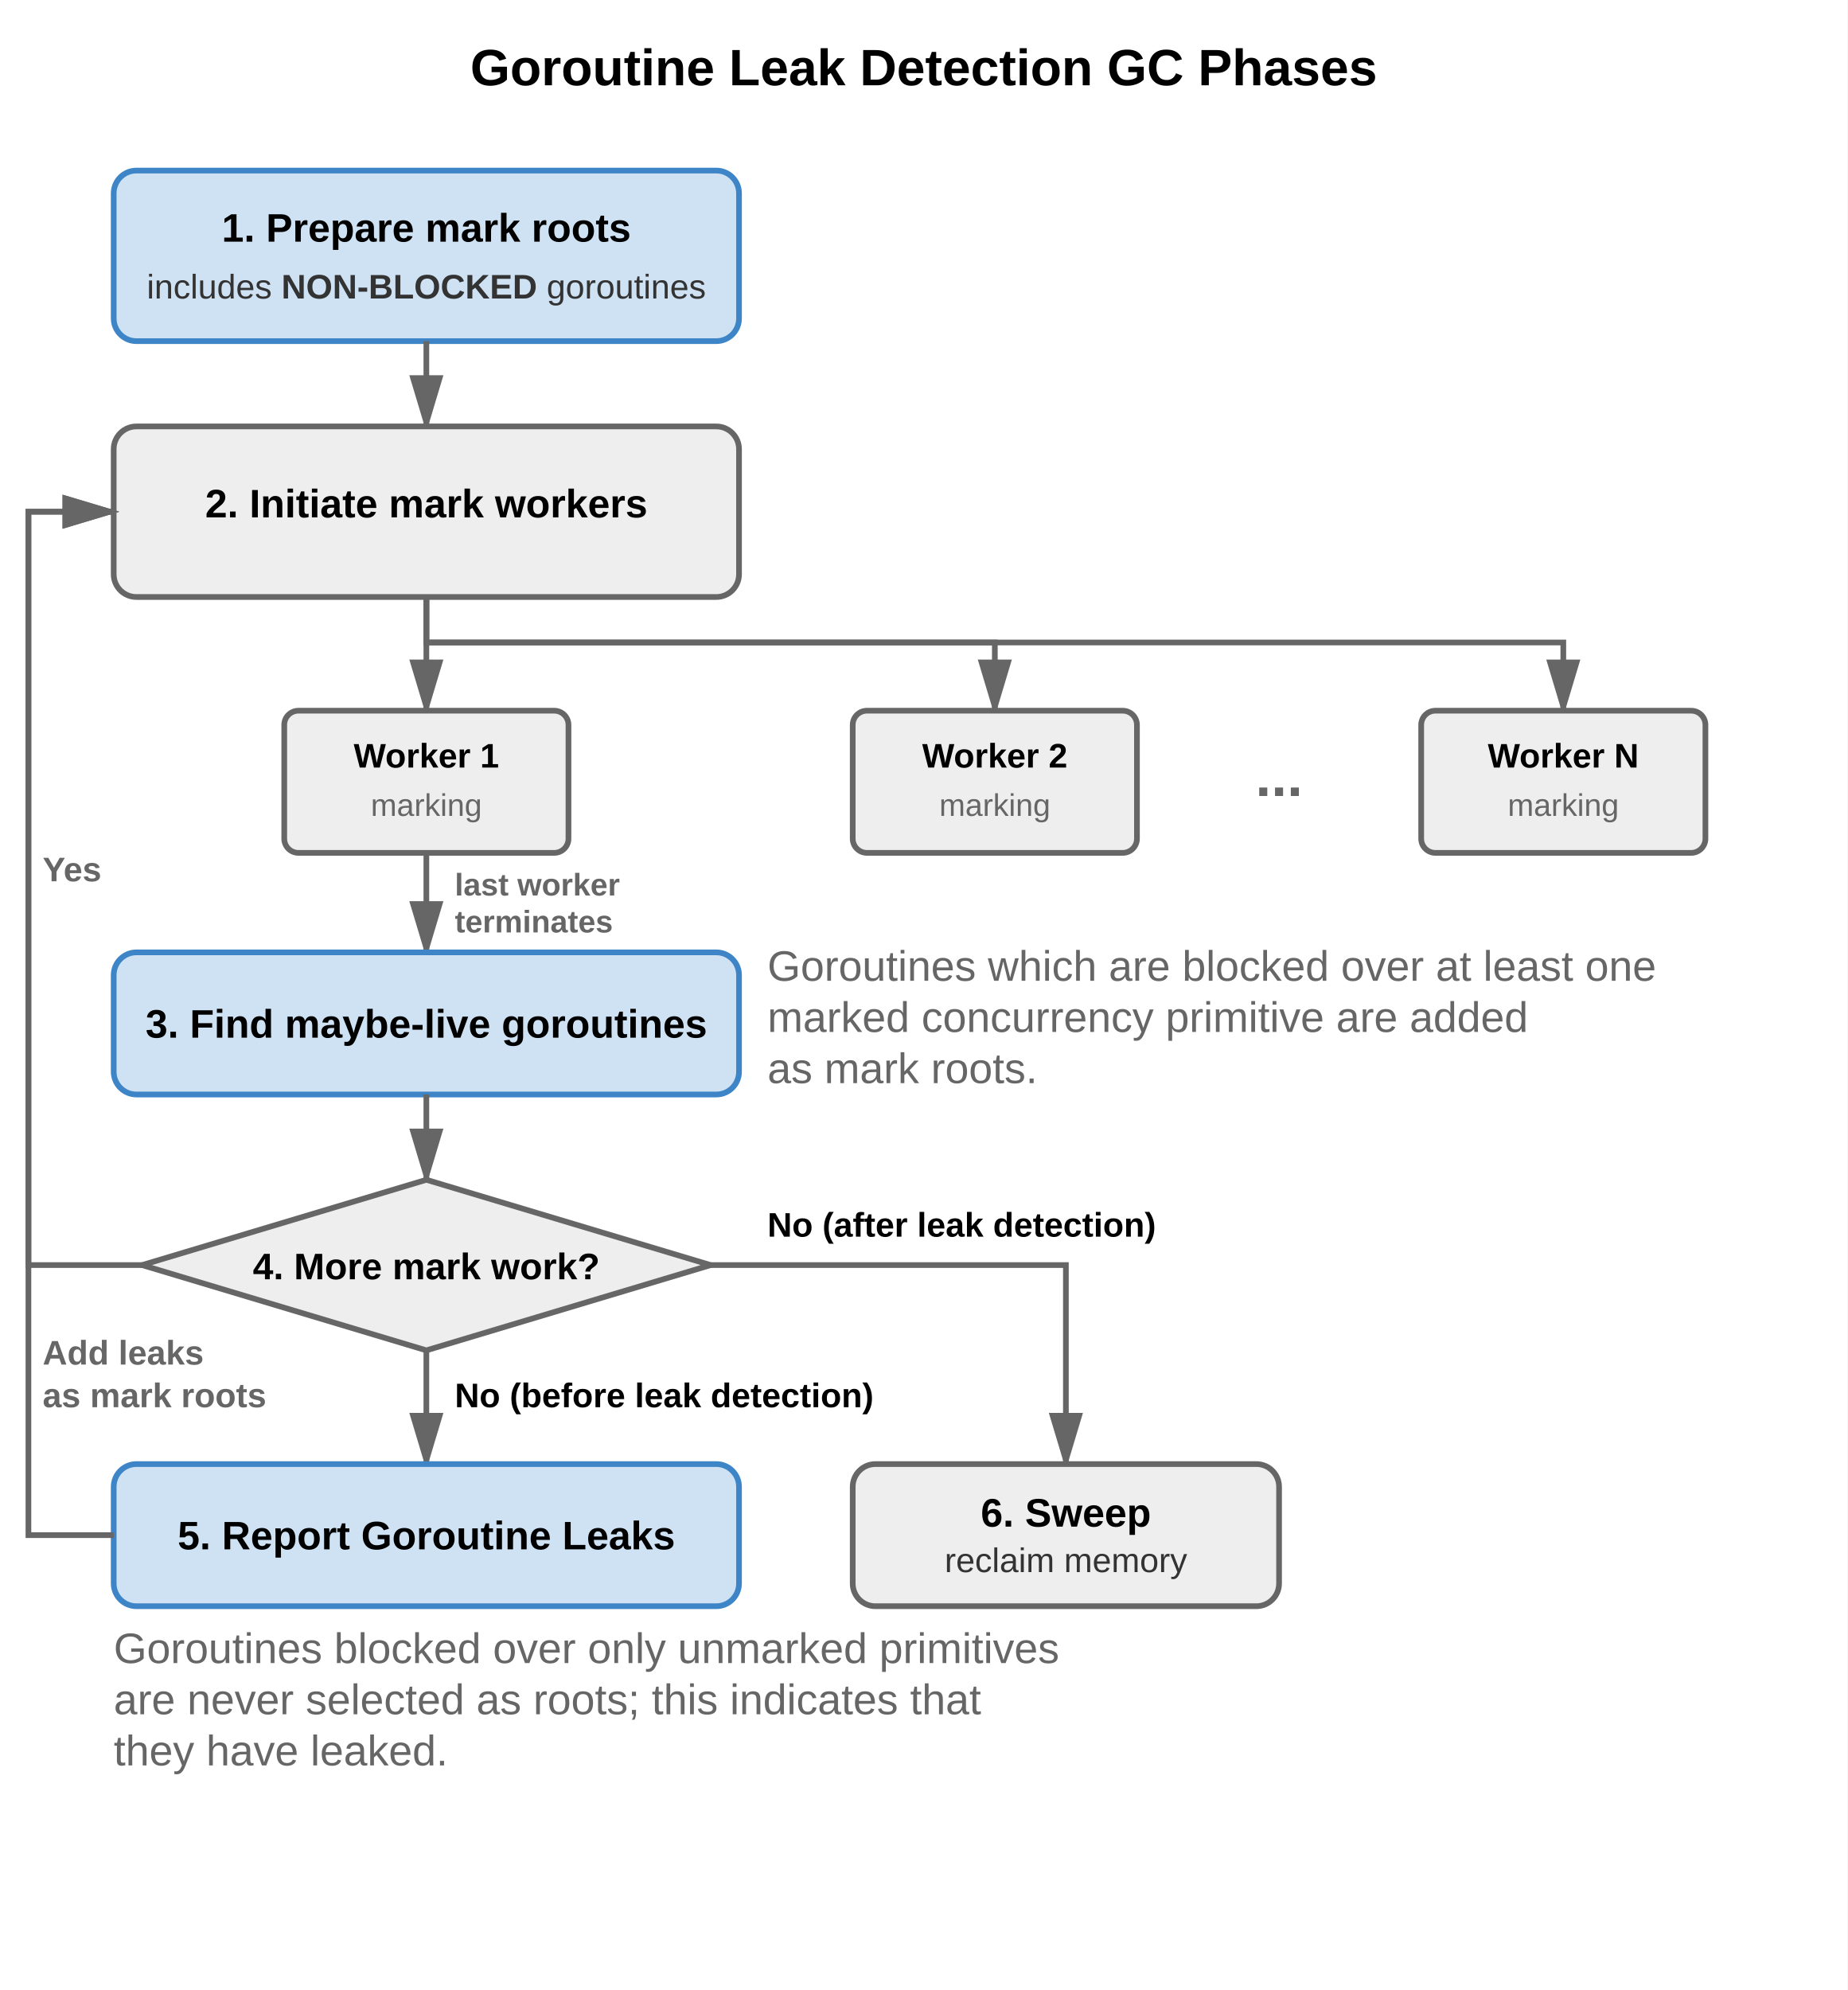
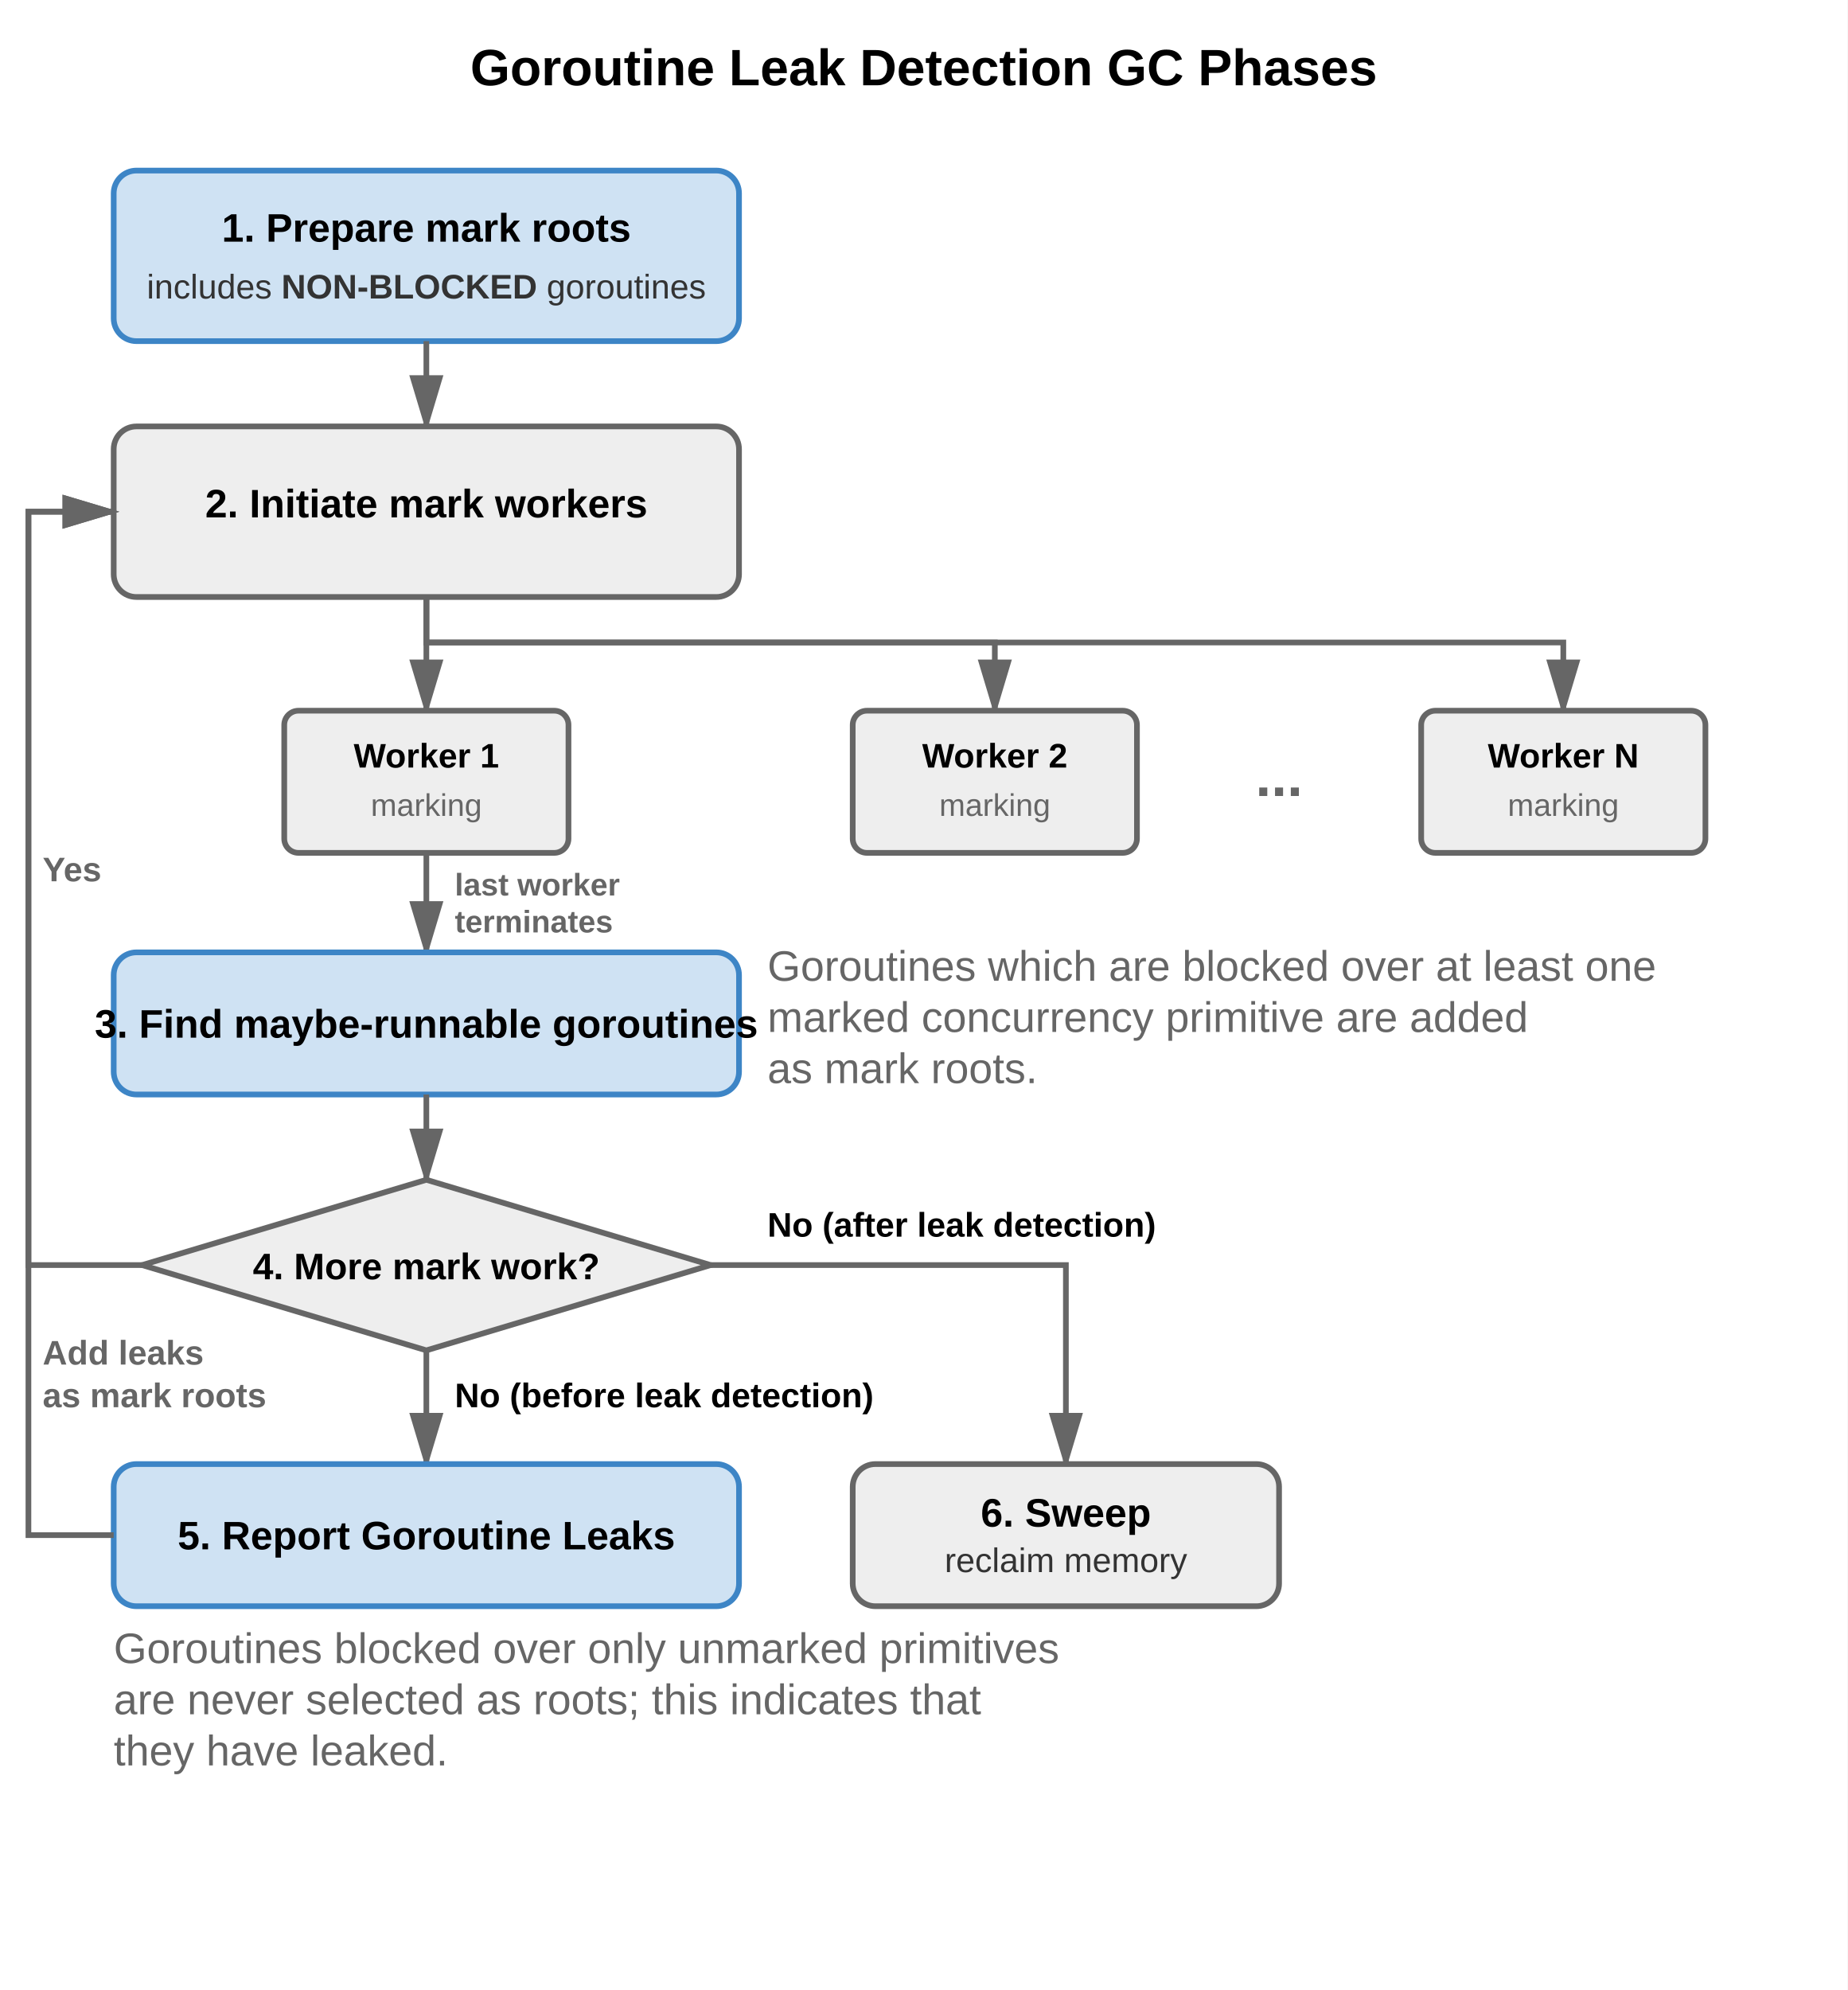
<svg xmlns="http://www.w3.org/2000/svg" viewBox="0 0 650 700" width="650" height="700">
  <rect width="650" height="700" fill="#ffffff" />
  <text x="325" y="30" text-anchor="middle" font-family="Arial" font-size="18" font-weight="bold" fill="#000">
    Goroutine Leak Detection GC Phases
  </text>
  <rect x="40" y="60" width="220" height="60" fill="#cfe2f3" stroke="#3d85c6" stroke-width="2" rx="8" />
  <text x="150" y="85" text-anchor="middle" font-family="Arial" font-size="14" fill="#000" font-weight="bold">
    1. Prepare mark roots
  </text>
  <text x="150" y="105" text-anchor="middle" font-family="Arial" font-size="12" fill="#333">
    includes <tspan font-weight="bold">NON-BLOCKED</tspan> goroutines
  </text>
  <defs>
    <marker id="arrow" markerWidth="10" markerHeight="10" refX="9" refY="3" orient="auto">
      <polygon points="0 0, 10 3, 0 6" fill="#666" />
    </marker>
  </defs>
  <line x1="150" y1="120" x2="150" y2="150" stroke="#666" stroke-width="2" marker-end="url(#arrow)" />
  <rect x="40" y="150" width="220" height="60" fill="#eeeeee" stroke="#666" stroke-width="2" rx="8" />
  <text x="150" y="182" text-anchor="middle" font-family="Arial" font-size="14" fill="#000" font-weight="bold">
    2. Initiate mark workers
  </text>
  <line x1="150" y1="210" x2="150" y2="250" stroke="#666" stroke-width="2" marker-end="url(#arrow)" />
  <path d="M 150 210 L 150 226 L 350 226 L 350 250" fill="none" stroke="#666" stroke-width="2" marker-end="url(#arrow)" />
  <path d="M 150 210 L 150 226 L 550 226 L 550 250" fill="none" stroke="#666" stroke-width="2" marker-end="url(#arrow)" />
  <rect x="100" y="250" width="100" height="50" fill="#eeeeee" stroke="#666" stroke-width="2" rx="5" />
  <text x="150" y="270" text-anchor="middle" font-family="Arial" font-size="12" fill="#000" font-weight="bold">
    Worker 1
  </text>
  <text x="150" y="287" text-anchor="middle" font-family="Arial" font-size="11" fill="#666">
    marking
  </text>
  <rect x="300" y="250" width="100" height="50" fill="#eeeeee" stroke="#666" stroke-width="2" rx="5" />
  <text x="350" y="270" text-anchor="middle" font-family="Arial" font-size="12" fill="#000" font-weight="bold">
    Worker 2
  </text>
  <text x="350" y="287" text-anchor="middle" font-family="Arial" font-size="11" fill="#666">
    marking
  </text>
  <text x="450" y="280" text-anchor="middle" font-family="Arial" font-size="20" fill="#666" font-weight="bold">
    ...
  </text>
  <rect x="500" y="250" width="100" height="50" fill="#eeeeee" stroke="#666" stroke-width="2" rx="5" />
  <text x="550" y="270" text-anchor="middle" font-family="Arial" font-size="12" fill="#000" font-weight="bold">
    Worker N
  </text>
  <text x="550" y="287" text-anchor="middle" font-family="Arial" font-size="11" fill="#666">
    marking
  </text>
  <line x1="150" y1="300" x2="150" y2="335" stroke="#666" stroke-width="2" marker-end="url(#arrow)" />
  <text x="160" y="315" font-family="Arial" font-size="11" fill="#666" font-weight="bold">
    last worker
  </text>
  <text x="160" y="328" font-family="Arial" font-size="11" fill="#666" font-weight="bold">
    terminates
  </text>
  <rect x="40" y="335" width="220" height="50" fill="#cfe2f3" stroke="#3d85c6" stroke-width="2" rx="8" />
  <text x="150" y="365" text-anchor="middle" font-family="Arial" font-size="14" fill="#000" font-weight="bold">
-     3. Find maybe-live goroutines
+     3. Find maybe-runnable goroutines
  </text>
  <text x="270" y="345" font-family="Arial" font-size="15" fill="#666">
    Goroutines which are blocked over at least one
  </text>
  <text x="270" y="363" font-family="Arial" font-size="15" fill="#666">
    marked concurrency primitive are added
  </text>
  <text x="270" y="381" font-family="Arial" font-size="15" fill="#666">
    as mark roots.
  </text>
  <line x1="150" y1="385" x2="150" y2="415" stroke="#666" stroke-width="2" marker-end="url(#arrow)" />
  <polygon points="150,415 250,445 150,475 50,445" fill="#eeeeee" stroke="#666" stroke-width="2" />
  <text x="150" y="450" text-anchor="middle" font-family="Arial" font-size="13" fill="#000" font-weight="bold">
    4. More mark work?
  </text>
  <path d="M 50 445 L 10 445 L 10 180 L 40 180" fill="none" stroke="#666" stroke-width="2" marker-end="url(#arrow)" />
  <text x="15" y="310" font-family="Arial" font-size="12" fill="#666" font-weight="bold">
    Yes
  </text>
  <line x1="150" y1="475" x2="150" y2="515" stroke="#666" stroke-width="2" marker-end="url(#arrow)" />
  <text x="160" y="495" font-family="Arial" font-size="12" fill="#000" font-weight="bold">
    No (before leak detection)
  </text>
  <rect x="40" y="515" width="220" height="50" fill="#cfe2f3" stroke="#3d85c6" stroke-width="2" rx="8" />
  <text x="150" y="545" text-anchor="middle" font-family="Arial" font-size="14" fill="#000" font-weight="bold">
    5. Report Goroutine Leaks
  </text>
  <text x="40" y="585" font-family="Arial" font-size="15" fill="#666">
    Goroutines blocked over only unmarked primitives
  </text>
  <text x="40" y="603" font-family="Arial" font-size="15" fill="#666">
    are never selected as roots; this indicates that
  </text>
  <text x="40" y="621" font-family="Arial" font-size="15" fill="#666">
    they have leaked.
  </text>
  <path d="M 40 540 L 10 540 L 10 180 L 40 180" fill="none" stroke="#666" stroke-width="2" marker-end="url(#arrow)" />
  <text x="15" y="480" font-family="Arial" font-size="12" fill="#666" font-weight="bold">
    Add leaks
  </text>
  <text x="15" y="495" font-family="Arial" font-size="12" fill="#666" font-weight="bold">
    as mark roots
  </text>
  <path d="M 250 445 L 375 445 L 375 515" fill="none" stroke="#666" stroke-width="2" marker-end="url(#arrow)" />
  <text x="270" y="435" font-family="Arial" font-size="12" fill="#000" font-weight="bold">
    No (after leak detection)
  </text>
  <rect x="300" y="515" width="150" height="50" fill="#eeeeee" stroke="#666" stroke-width="2" rx="8" />
  <text x="375" y="537" text-anchor="middle" font-family="Arial" font-size="14" fill="#000" font-weight="bold">
    6. Sweep
  </text>
  <text x="375" y="553" text-anchor="middle" font-family="Arial" font-size="12" fill="#333">
    reclaim memory
  </text>
</svg>
